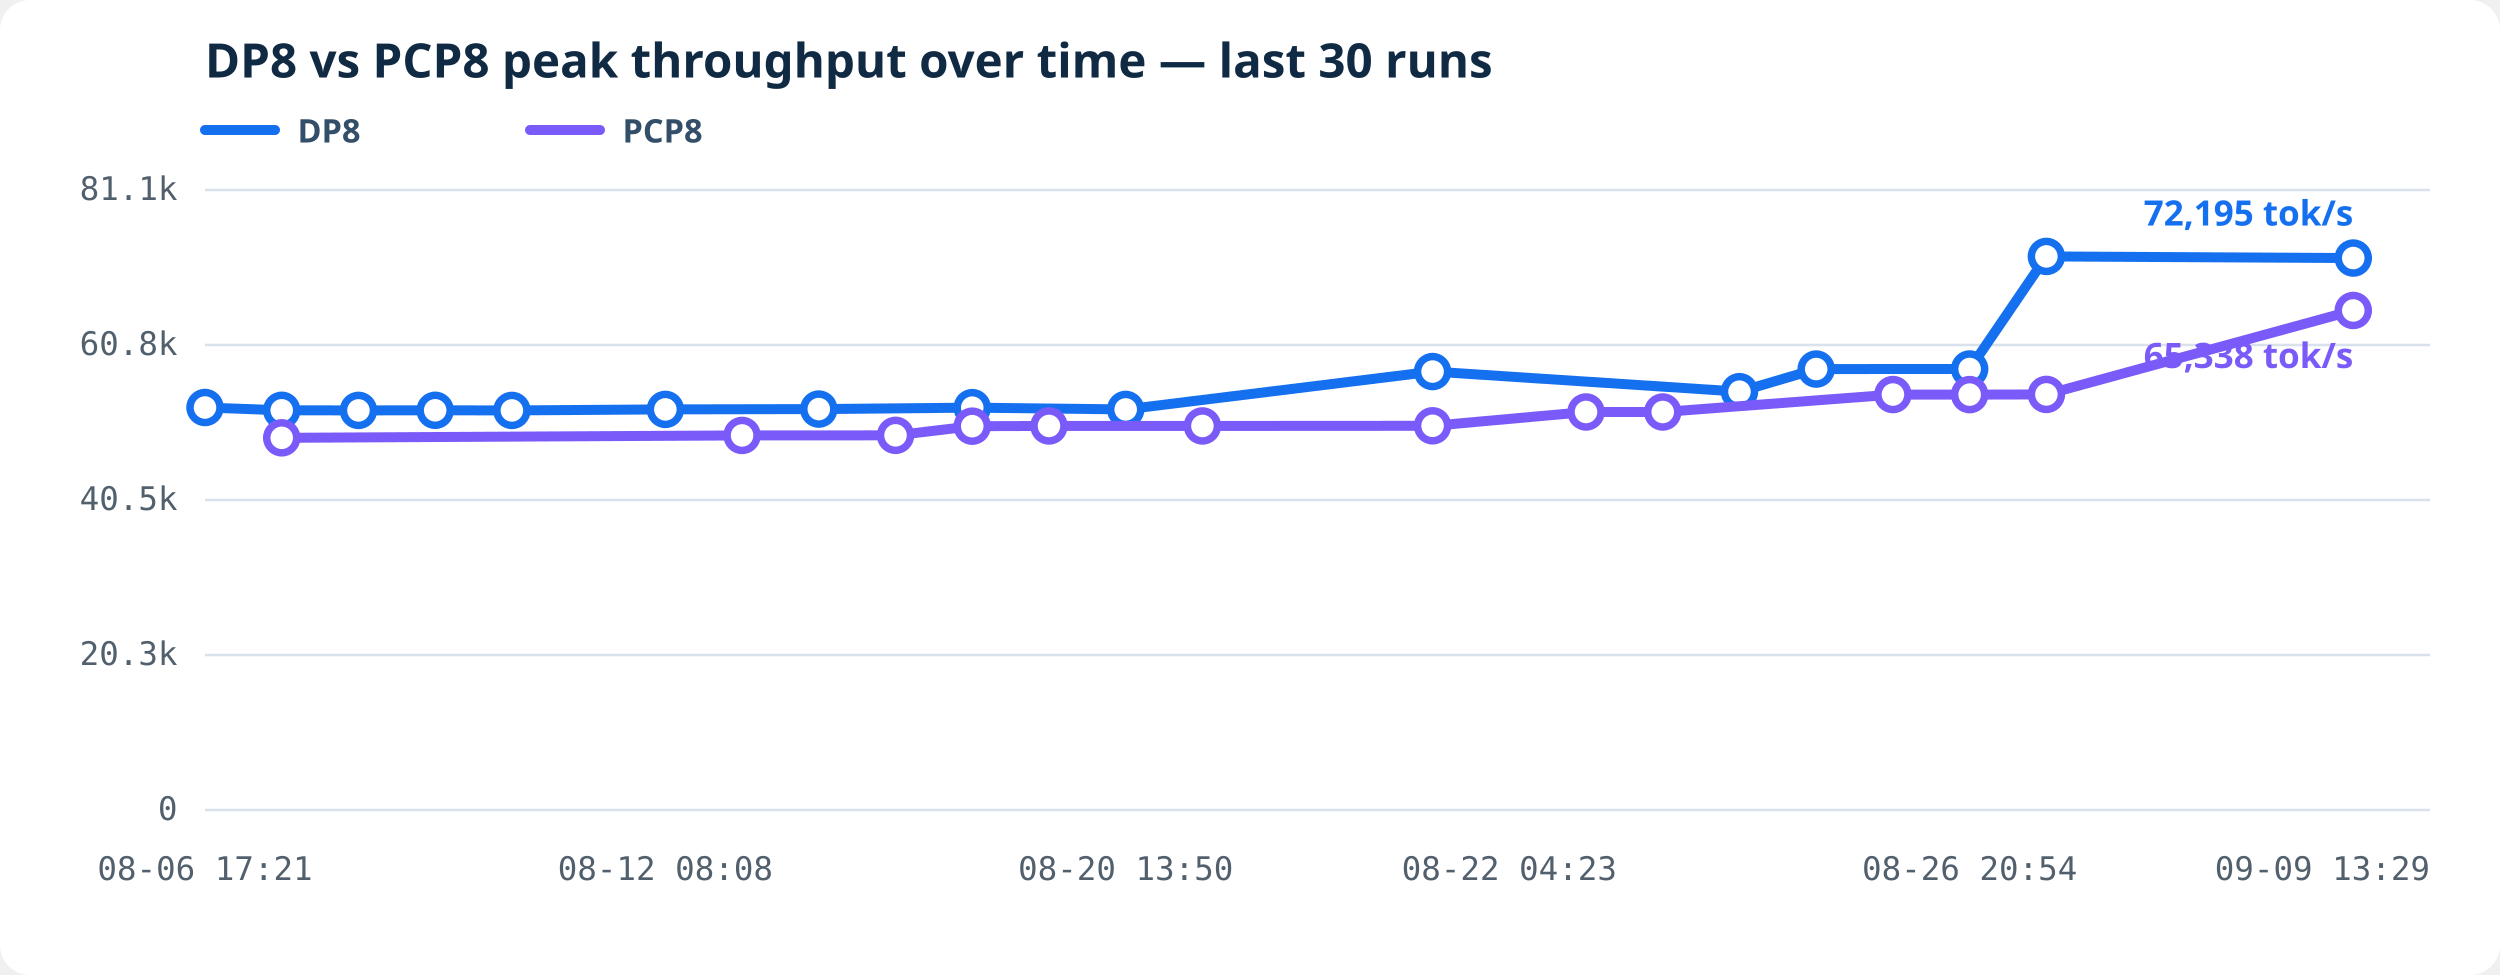
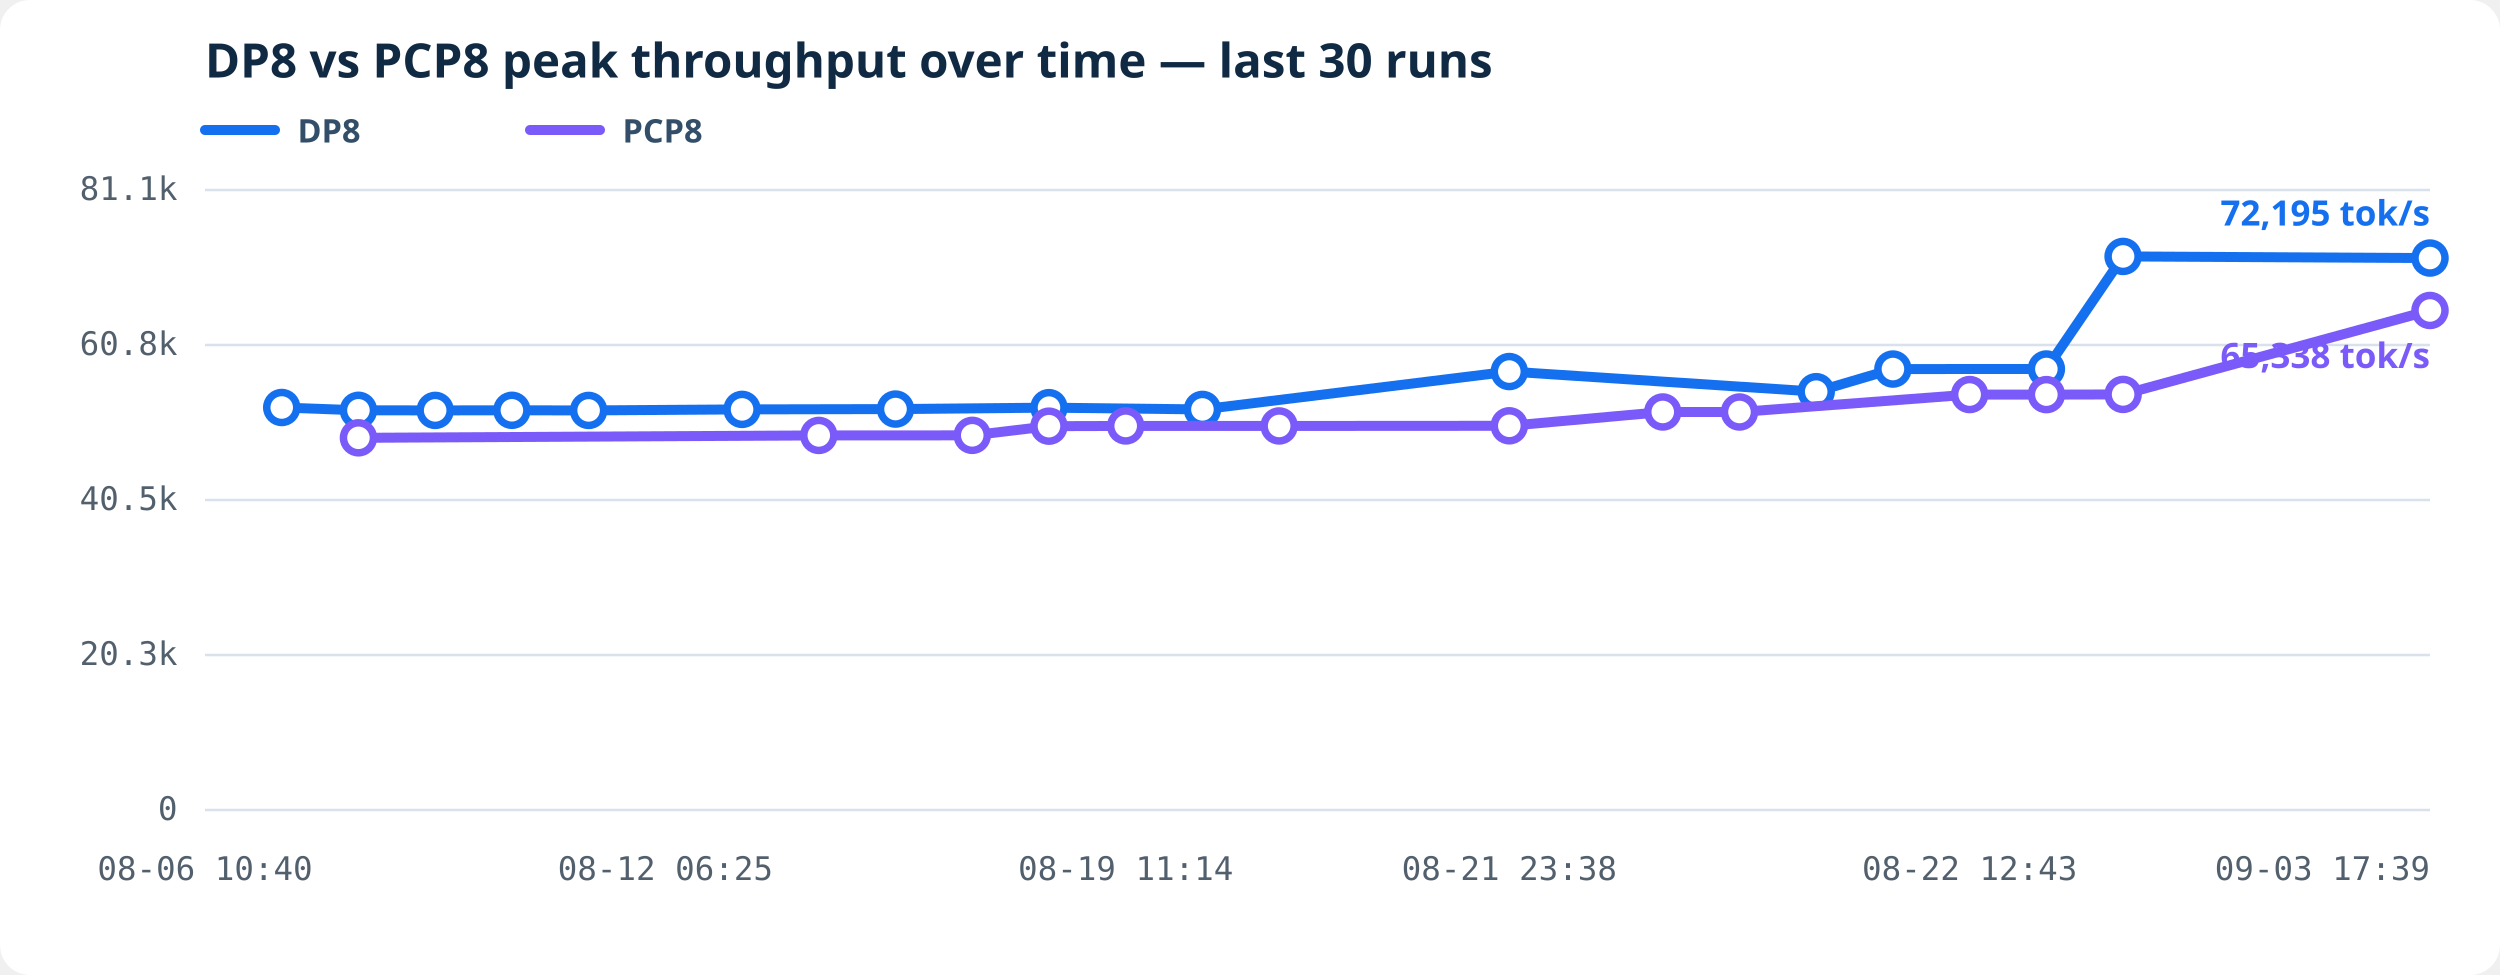
<svg xmlns="http://www.w3.org/2000/svg" viewBox="0 0 1000 390" role="img" aria-labelledby="history-title history-desc">
  <style>.bg{fill:#fff}.grid{stroke:#d9e2ec;stroke-width:1}.axis{fill:#52606d;font:13px ui-monospace,SFMono-Regular,Consolas,monospace}.heading{fill:#102a43;font:600 19px system-ui,sans-serif}.line{fill:none;stroke-width:4;stroke-linejoin:round;stroke-linecap:round}.dot{fill:#fff;stroke-width:3}.latest{stroke-width:3}.legend{fill:#334e68;font:600 13px system-ui,sans-serif}.value{font:600 14px system-ui,sans-serif}</style>
  <rect class="bg" width="1000" height="390" rx="12" />
  <text class="heading" x="82" y="31">DP8 vs PCP8 peak throughput over time — last 30 runs</text>
  <line x1="82" y1="52" x2="110" y2="52" stroke="#1570ef" stroke-width="4" stroke-linecap="round" />
  <text class="legend" x="119" y="57">DP8</text>
  <line x1="212" y1="52" x2="240" y2="52" stroke="#7a5af8" stroke-width="4" stroke-linecap="round" />
  <text class="legend" x="249" y="57">PCP8</text>
  <line class="grid" x1="82" y1="324.00" x2="972" y2="324.00" />
  <text class="axis" text-anchor="end" x="71" y="328.00">0</text>
  <line class="grid" x1="82" y1="262.00" x2="972" y2="262.00" />
  <text class="axis" text-anchor="end" x="71" y="266.00">20.3k</text>
  <line class="grid" x1="82" y1="200.00" x2="972" y2="200.00" />
  <text class="axis" text-anchor="end" x="71" y="204.00">40.5k</text>
  <line class="grid" x1="82" y1="138.00" x2="972" y2="138.00" />
  <text class="axis" text-anchor="end" x="71" y="142.00">60.8k</text>
  <line class="grid" x1="82" y1="76.00" x2="972" y2="76.00" />
  <text class="axis" text-anchor="end" x="71" y="80.00">81.1k</text>
-   <text class="axis" text-anchor="middle" x="82.00" y="352">08-06 17:21</text>
-   <text class="axis" text-anchor="middle" x="266.14" y="352">08-12 08:08</text>
-   <text class="axis" text-anchor="middle" x="450.28" y="352">08-20 13:50</text>
-   <text class="axis" text-anchor="middle" x="603.72" y="352">08-22 04:23</text>
-   <text class="axis" text-anchor="middle" x="787.86" y="352">08-26 20:54</text>
-   <text class="axis" text-anchor="end" x="972.00" y="352">09-09 13:29</text>
-   <polyline class="line" stroke="#1570ef" points="82.00,163.00 112.69,164.12 143.38,164.16 174.07,164.12 204.76,164.17 266.14,163.76 327.52,163.63 388.90,163.06 450.28,163.77 573.03,148.62 695.79,156.67 726.48,147.62 787.86,147.60 818.55,102.57 941.31,103.22" />
-   <circle class="dot" fill="#fff" stroke="#1570ef" cx="82.00" cy="163.00" r="6" />
-   <circle class="dot" fill="#fff" stroke="#1570ef" cx="112.69" cy="164.12" r="6" />
-   <circle class="dot" fill="#fff" stroke="#1570ef" cx="143.38" cy="164.16" r="6" />
-   <circle class="dot" fill="#fff" stroke="#1570ef" cx="174.07" cy="164.12" r="6" />
-   <circle class="dot" fill="#fff" stroke="#1570ef" cx="204.76" cy="164.17" r="6" />
-   <circle class="dot" fill="#fff" stroke="#1570ef" cx="266.14" cy="163.76" r="6" />
-   <circle class="dot" fill="#fff" stroke="#1570ef" cx="327.52" cy="163.63" r="6" />
-   <circle class="dot" fill="#fff" stroke="#1570ef" cx="388.90" cy="163.06" r="6" />
-   <circle class="dot" fill="#fff" stroke="#1570ef" cx="450.28" cy="163.77" r="6" />
-   <circle class="dot" fill="#fff" stroke="#1570ef" cx="573.03" cy="148.62" r="6" />
-   <circle class="dot" fill="#fff" stroke="#1570ef" cx="695.79" cy="156.67" r="6" />
-   <circle class="dot" fill="#fff" stroke="#1570ef" cx="726.48" cy="147.62" r="6" />
-   <circle class="dot" fill="#fff" stroke="#1570ef" cx="787.86" cy="147.60" r="6" />
-   <circle class="dot" fill="#fff" stroke="#1570ef" cx="818.55" cy="102.57" r="6" />
-   <circle class="dot latest" fill="#1570ef" stroke="#1570ef" cx="941.31" cy="103.22" r="6" />
-   <text class="value" fill="#1570ef" text-anchor="end" x="941.31" y="90.22">72,195 tok/s</text>
-   <polyline class="line" stroke="#7a5af8" points="112.69,175.13 296.83,174.17 358.21,174.14 388.90,170.47 419.59,170.38 480.97,170.38 573.03,170.32 634.41,164.79 665.10,164.80 757.17,157.82 787.86,157.85 818.55,157.77 941.31,124.19" />
-   <circle class="dot" fill="#fff" stroke="#7a5af8" cx="112.69" cy="175.13" r="6" />
-   <circle class="dot" fill="#fff" stroke="#7a5af8" cx="296.83" cy="174.17" r="6" />
-   <circle class="dot" fill="#fff" stroke="#7a5af8" cx="358.21" cy="174.14" r="6" />
-   <circle class="dot" fill="#fff" stroke="#7a5af8" cx="388.90" cy="170.47" r="6" />
-   <circle class="dot" fill="#fff" stroke="#7a5af8" cx="419.59" cy="170.38" r="6" />
-   <circle class="dot" fill="#fff" stroke="#7a5af8" cx="480.97" cy="170.38" r="6" />
-   <circle class="dot" fill="#fff" stroke="#7a5af8" cx="573.03" cy="170.32" r="6" />
-   <circle class="dot" fill="#fff" stroke="#7a5af8" cx="634.41" cy="164.79" r="6" />
-   <circle class="dot" fill="#fff" stroke="#7a5af8" cx="665.10" cy="164.80" r="6" />
-   <circle class="dot" fill="#fff" stroke="#7a5af8" cx="757.17" cy="157.82" r="6" />
-   <circle class="dot" fill="#fff" stroke="#7a5af8" cx="787.86" cy="157.85" r="6" />
-   <circle class="dot" fill="#fff" stroke="#7a5af8" cx="818.55" cy="157.77" r="6" />
-   <circle class="dot latest" fill="#7a5af8" stroke="#7a5af8" cx="941.31" cy="124.19" r="6" />
-   <text class="value" fill="#7a5af8" text-anchor="end" x="941.31" y="147.19">65,338 tok/s</text>
+   <text class="axis" text-anchor="middle" x="82.00" y="352">08-06 10:40</text>
+   <text class="axis" text-anchor="middle" x="266.14" y="352">08-12 06:25</text>
+   <text class="axis" text-anchor="middle" x="450.28" y="352">08-19 11:14</text>
+   <text class="axis" text-anchor="middle" x="603.72" y="352">08-21 23:38</text>
+   <text class="axis" text-anchor="middle" x="787.86" y="352">08-22 12:43</text>
+   <text class="axis" text-anchor="end" x="972.00" y="352">09-03 17:39</text>
+   <polyline class="line" stroke="#1570ef" points="112.69,163.00 143.38,164.12 174.07,164.16 204.76,164.12 235.45,164.17 296.83,163.76 358.21,163.63 419.59,163.06 480.97,163.77 603.72,148.62 726.48,156.67 757.17,147.62 818.55,147.60 849.24,102.57 972.00,103.22" />
+   <circle class="dot" fill="#fff" stroke="#1570ef" cx="112.69" cy="163.00" r="6" />
+   <circle class="dot" fill="#fff" stroke="#1570ef" cx="143.38" cy="164.12" r="6" />
+   <circle class="dot" fill="#fff" stroke="#1570ef" cx="174.07" cy="164.16" r="6" />
+   <circle class="dot" fill="#fff" stroke="#1570ef" cx="204.76" cy="164.12" r="6" />
+   <circle class="dot" fill="#fff" stroke="#1570ef" cx="235.45" cy="164.17" r="6" />
+   <circle class="dot" fill="#fff" stroke="#1570ef" cx="296.83" cy="163.76" r="6" />
+   <circle class="dot" fill="#fff" stroke="#1570ef" cx="358.21" cy="163.63" r="6" />
+   <circle class="dot" fill="#fff" stroke="#1570ef" cx="419.59" cy="163.06" r="6" />
+   <circle class="dot" fill="#fff" stroke="#1570ef" cx="480.97" cy="163.77" r="6" />
+   <circle class="dot" fill="#fff" stroke="#1570ef" cx="603.72" cy="148.62" r="6" />
+   <circle class="dot" fill="#fff" stroke="#1570ef" cx="726.48" cy="156.67" r="6" />
+   <circle class="dot" fill="#fff" stroke="#1570ef" cx="757.17" cy="147.62" r="6" />
+   <circle class="dot" fill="#fff" stroke="#1570ef" cx="818.55" cy="147.60" r="6" />
+   <circle class="dot" fill="#fff" stroke="#1570ef" cx="849.24" cy="102.57" r="6" />
+   <circle class="dot latest" fill="#1570ef" stroke="#1570ef" cx="972.00" cy="103.22" r="6" />
+   <text class="value" fill="#1570ef" text-anchor="end" x="972.00" y="90.22">72,195 tok/s</text>
+   <polyline class="line" stroke="#7a5af8" points="143.38,175.13 327.52,174.17 388.90,174.14 419.59,170.47 450.28,170.38 511.66,170.38 603.72,170.32 665.10,164.79 695.79,164.80 787.86,157.82 818.55,157.85 849.24,157.77 972.00,124.19" />
+   <circle class="dot" fill="#fff" stroke="#7a5af8" cx="143.38" cy="175.13" r="6" />
+   <circle class="dot" fill="#fff" stroke="#7a5af8" cx="327.52" cy="174.17" r="6" />
+   <circle class="dot" fill="#fff" stroke="#7a5af8" cx="388.90" cy="174.14" r="6" />
+   <circle class="dot" fill="#fff" stroke="#7a5af8" cx="419.59" cy="170.47" r="6" />
+   <circle class="dot" fill="#fff" stroke="#7a5af8" cx="450.28" cy="170.38" r="6" />
+   <circle class="dot" fill="#fff" stroke="#7a5af8" cx="511.66" cy="170.38" r="6" />
+   <circle class="dot" fill="#fff" stroke="#7a5af8" cx="603.72" cy="170.32" r="6" />
+   <circle class="dot" fill="#fff" stroke="#7a5af8" cx="665.10" cy="164.79" r="6" />
+   <circle class="dot" fill="#fff" stroke="#7a5af8" cx="695.79" cy="164.80" r="6" />
+   <circle class="dot" fill="#fff" stroke="#7a5af8" cx="787.86" cy="157.82" r="6" />
+   <circle class="dot" fill="#fff" stroke="#7a5af8" cx="818.55" cy="157.85" r="6" />
+   <circle class="dot" fill="#fff" stroke="#7a5af8" cx="849.24" cy="157.77" r="6" />
+   <circle class="dot latest" fill="#7a5af8" stroke="#7a5af8" cx="972.00" cy="124.19" r="6" />
+   <text class="value" fill="#7a5af8" text-anchor="end" x="972.00" y="147.19">65,338 tok/s</text>
</svg>
